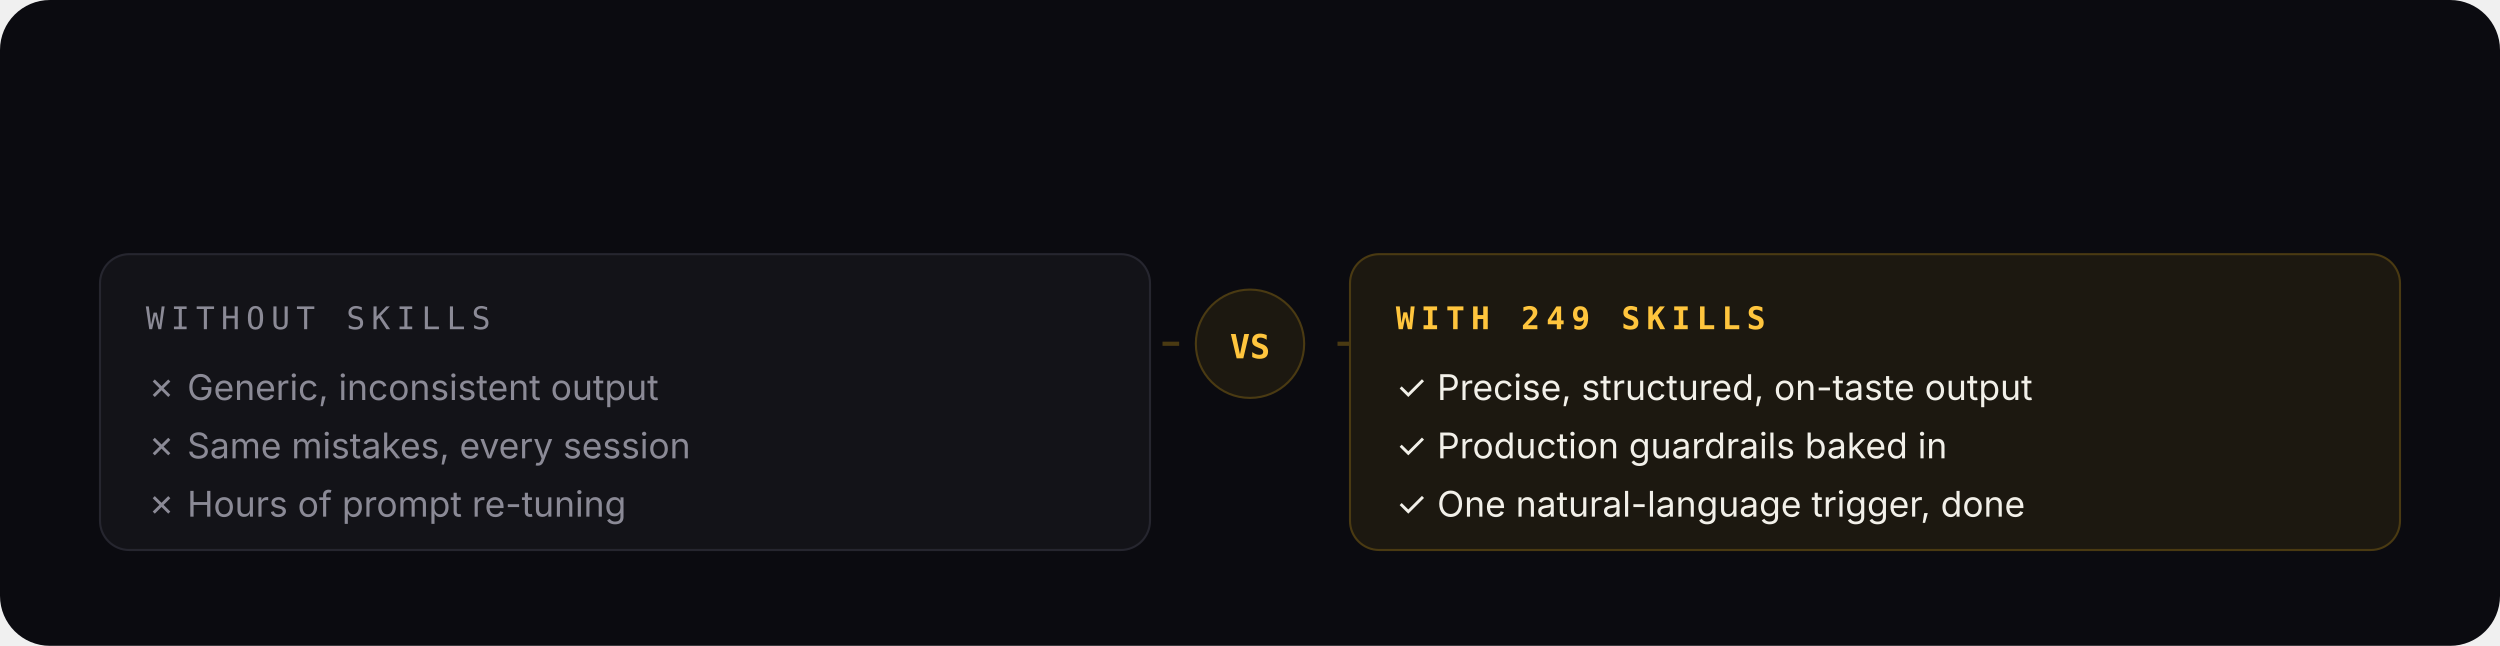
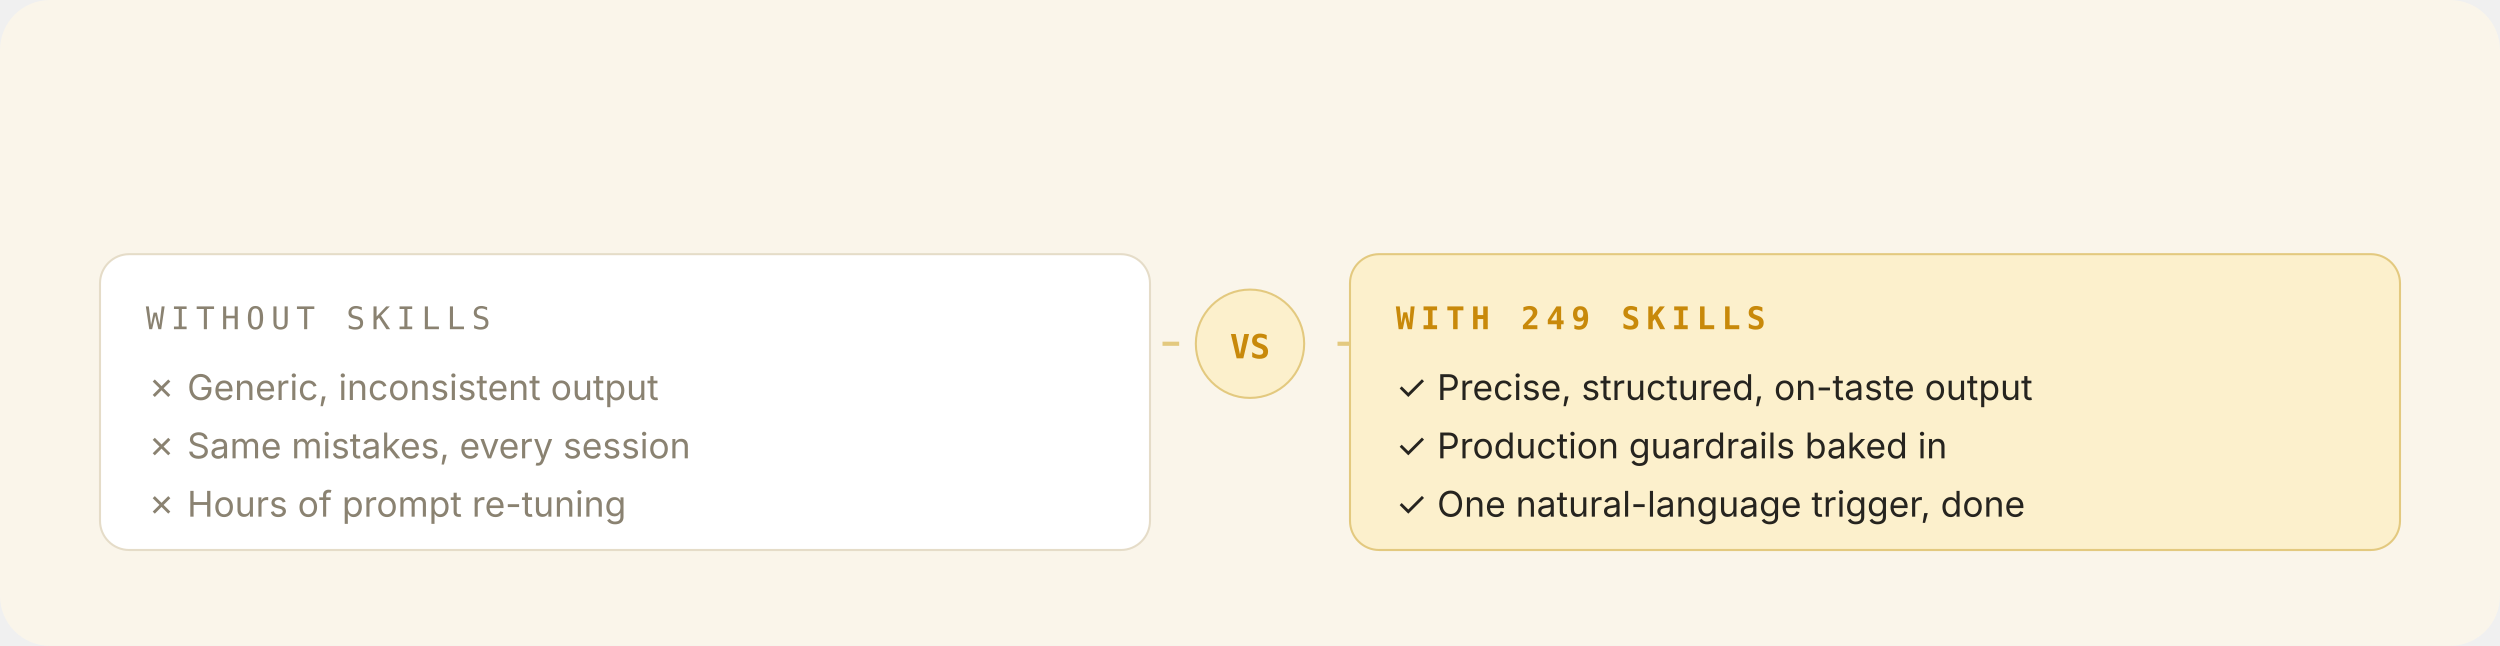
<svg xmlns="http://www.w3.org/2000/svg" width="1200" height="310" viewBox="0 0 1200 310" role="img" aria-labelledby="ba-title ba-desc">
  <defs>
    <style>
      .t-mono { font-family: ui-monospace, SFMono-Regular, Menlo, Consolas, monospace; }
      .t-sans { font-family: -apple-system, BlinkMacSystemFont, "Segoe UI", sans-serif; }
    </style>
  </defs>
-   <rect width="1200" height="310" rx="24" fill="#0B0B10" />
-   <circle cx="600" cy="165" r="26" fill="#1C1810" stroke="#4A3A12" />
-   <text class="t-mono" x="600" y="172" font-size="16" font-weight="700" fill="#FFC53D" text-anchor="middle">VS</text>
-   <path d="M566 165 h-8 M642 165 h8" stroke="#4A3A12" stroke-width="2" />
+   <rect width="1200" height="310" rx="24" fill="#FAF5EA" />
+   <circle cx="600" cy="165" r="26" fill="#FCF0CC" stroke="#E3C97F" />
+   <text class="t-mono" x="600" y="172" font-size="16" font-weight="700" fill="#C8890A" text-anchor="middle">VS</text>
+   <path d="M566 165 h-8 M642 165 h8" stroke="#E3C97F" stroke-width="2" />
  <g id="without" transform="translate(48 122)">
-     <rect width="504" height="142" rx="14" fill="#131318" stroke="#26262F" />
-     <text class="t-mono" x="22" y="36" font-size="15" letter-spacing="3" fill="#8B8A96">WITHOUT SKILLS</text>
-     <text class="t-sans" x="22" y="70" font-size="17" fill="#8B8A96">✗  Generic, inconsistent output</text>
-     <text class="t-sans" x="22" y="98" font-size="17" fill="#8B8A96">✗  Same mistakes, every session</text>
-     <text class="t-sans" x="22" y="126" font-size="17" fill="#8B8A96">✗  Hours of prompt re-tuning</text>
+     <rect width="504" height="142" rx="14" fill="#FFFFFF" stroke="#E5DCC8" />
+     <text class="t-mono" x="22" y="36" font-size="15" letter-spacing="3" fill="#8A8271">WITHOUT SKILLS</text>
+     <text class="t-sans" x="22" y="70" font-size="17" fill="#8A8271">✗  Generic, inconsistent output</text>
+     <text class="t-sans" x="22" y="98" font-size="17" fill="#8A8271">✗  Same mistakes, every session</text>
+     <text class="t-sans" x="22" y="126" font-size="17" fill="#8A8271">✗  Hours of prompt re-tuning</text>
  </g>
  <g id="polygon-with" transform="translate(648 122)">
-     <rect width="504" height="142" rx="14" fill="#1C1810" stroke="#4A3A12" />
-     <text class="t-mono" x="22" y="36" font-size="15" letter-spacing="3" font-weight="700" fill="#FFC53D">WITH 249 SKILLS</text>
-     <text class="t-sans" x="22" y="70" font-size="17" fill="#F2F0E9">✓  Precise, structured, on-taste output</text>
-     <text class="t-sans" x="22" y="98" font-size="17" fill="#F2F0E9">✓  Production guardrails baked in</text>
-     <text class="t-sans" x="22" y="126" font-size="17" fill="#F2F0E9">✓  One natural-language trigger, done</text>
+     <rect width="504" height="142" rx="14" fill="#FCF0CC" stroke="#E3C97F" />
+     <text class="t-mono" x="22" y="36" font-size="15" letter-spacing="3" font-weight="700" fill="#C8890A">WITH 249 SKILLS</text>
+     <text class="t-sans" x="22" y="70" font-size="17" fill="#26241F">✓  Precise, structured, on-taste output</text>
+     <text class="t-sans" x="22" y="98" font-size="17" fill="#26241F">✓  Production guardrails baked in</text>
+     <text class="t-sans" x="22" y="126" font-size="17" fill="#26241F">✓  One natural-language trigger, done</text>
  </g>
</svg>
